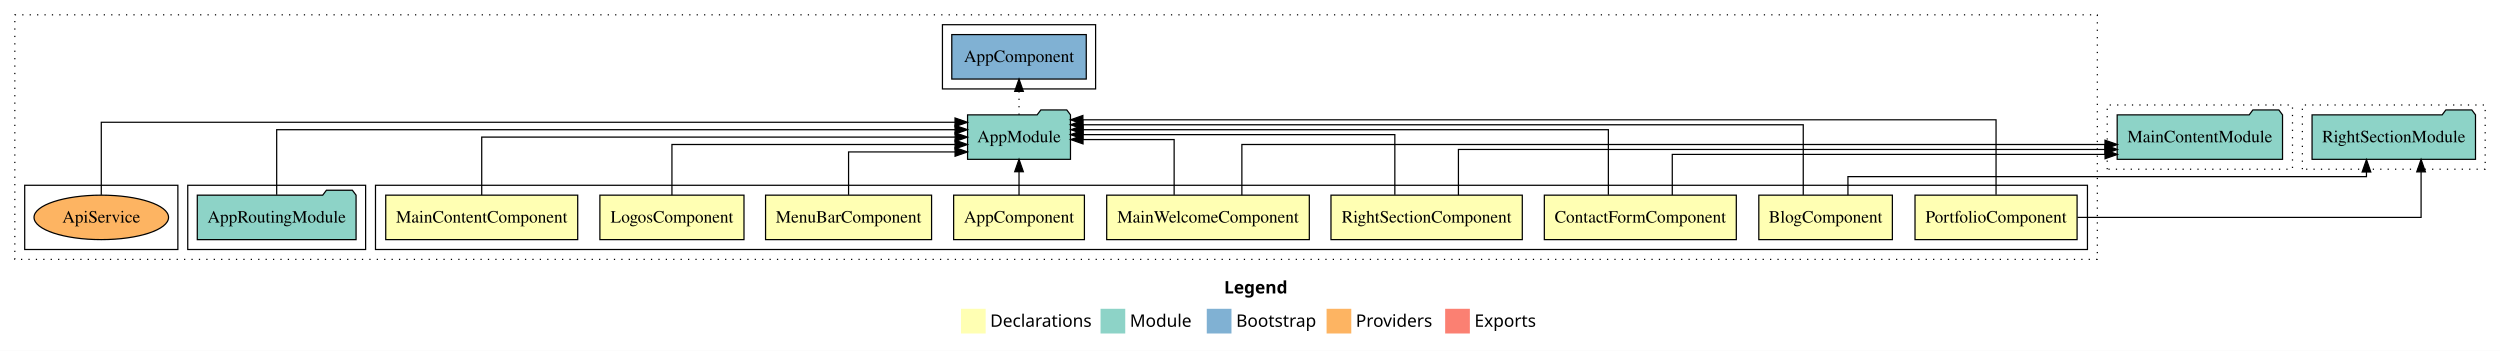
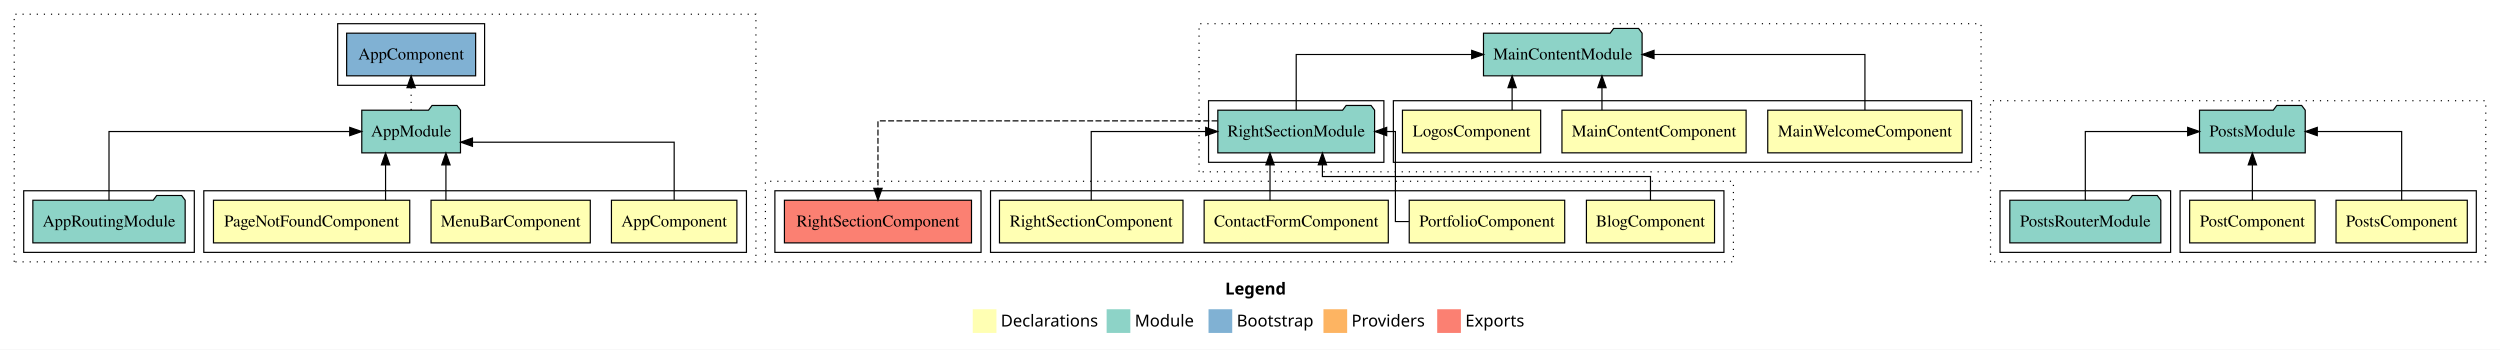
- <svg xmlns="http://www.w3.org/2000/svg" width="2024pt" height="284pt" viewBox="0.00 0.00 2024.00 284.00">
-   <g id="graph0" class="graph" transform="scale(1 1) rotate(0) translate(4 280)">
-     <polygon fill="#ffffff" stroke="transparent" points="-4,4 -4,-280 2020,-280 2020,4 -4,4" />
-     <text text-anchor="start" x="987.009" y="-42.4" font-family="sans-serif" font-weight="bold" font-size="14.00" fill="#000000">Legend</text>
-     <polygon fill="#ffffb3" stroke="transparent" points="774,-10 774,-30 794,-30 794,-10 774,-10" />
-     <text text-anchor="start" x="797.629" y="-15.4" font-family="sans-serif" font-size="14.00" fill="#000000">  Declarations</text>
-     <polygon fill="#8dd3c7" stroke="transparent" points="887,-10 887,-30 907,-30 907,-10 887,-10" />
-     <text text-anchor="start" x="910.725" y="-15.4" font-family="sans-serif" font-size="14.00" fill="#000000">  Module</text>
-     <polygon fill="#80b1d3" stroke="transparent" points="973,-10 973,-30 993,-30 993,-10 973,-10" />
-     <text text-anchor="start" x="996.781" y="-15.4" font-family="sans-serif" font-size="14.00" fill="#000000">  Bootstrap</text>
-     <polygon fill="#fdb462" stroke="transparent" points="1070,-10 1070,-30 1090,-30 1090,-10 1070,-10" />
-     <text text-anchor="start" x="1093.673" y="-15.4" font-family="sans-serif" font-size="14.00" fill="#000000">  Providers</text>
-     <polygon fill="#fb8072" stroke="transparent" points="1166,-10 1166,-30 1186,-30 1186,-10 1166,-10" />
-     <text text-anchor="start" x="1189.726" y="-15.4" font-family="sans-serif" font-size="14.00" fill="#000000">  Exports</text>
+ <svg xmlns="http://www.w3.org/2000/svg" width="2110pt" height="295pt" viewBox="0.00 0.00 2110.00 295.00">
+   <g id="graph0" class="graph" transform="scale(1 1) rotate(0) translate(4 291)">
+     <polygon fill="#ffffff" stroke="transparent" points="-4,4 -4,-291 2106,-291 2106,4 -4,4" />
+     <text text-anchor="start" x="1030.009" y="-42.4" font-family="sans-serif" font-weight="bold" font-size="14.00" fill="#000000">Legend</text>
+     <polygon fill="#ffffb3" stroke="transparent" points="817,-10 817,-30 837,-30 837,-10 817,-10" />
+     <text text-anchor="start" x="840.629" y="-15.4" font-family="sans-serif" font-size="14.00" fill="#000000">  Declarations</text>
+     <polygon fill="#8dd3c7" stroke="transparent" points="930,-10 930,-30 950,-30 950,-10 930,-10" />
+     <text text-anchor="start" x="953.725" y="-15.4" font-family="sans-serif" font-size="14.00" fill="#000000">  Module</text>
+     <polygon fill="#80b1d3" stroke="transparent" points="1016,-10 1016,-30 1036,-30 1036,-10 1016,-10" />
+     <text text-anchor="start" x="1039.781" y="-15.4" font-family="sans-serif" font-size="14.00" fill="#000000">  Bootstrap</text>
+     <polygon fill="#fdb462" stroke="transparent" points="1113,-10 1113,-30 1133,-30 1133,-10 1113,-10" />
+     <text text-anchor="start" x="1136.673" y="-15.4" font-family="sans-serif" font-size="14.00" fill="#000000">  Providers</text>
+     <polygon fill="#fb8072" stroke="transparent" points="1209,-10 1209,-30 1229,-30 1229,-10 1209,-10" />
+     <text text-anchor="start" x="1232.726" y="-15.4" font-family="sans-serif" font-size="14.00" fill="#000000">  Exports</text>
    <g id="clust1" class="cluster">
-       <polygon fill="none" stroke="#000000" stroke-dasharray="1,5" points="8,-70 8,-268 1694,-268 1694,-70 8,-70" />
+       <polygon fill="none" stroke="#000000" stroke-dasharray="1,5" points="8,-70 8,-279 634,-279 634,-70 8,-70" />
    </g>
    <g id="clust2" class="cluster">
-       <polygon fill="none" stroke="#000000" points="300,-78 300,-130 1686,-130 1686,-78 300,-78" />
-     </g>
-     <g id="clust12" class="cluster">
-       <polygon fill="none" stroke="#000000" points="148,-78 148,-130 292,-130 292,-78 148,-78" />
-     </g>
-     <g id="clust14" class="cluster">
-       <polygon fill="none" stroke="#000000" points="759,-208 759,-260 883,-260 883,-208 759,-208" />
-     </g>
-     <g id="clust15" class="cluster">
-       <polygon fill="none" stroke="#000000" points="16,-78 16,-130 140,-130 140,-78 16,-78" />
-     </g>
-     <g id="clust22" class="cluster">
-       <polygon fill="none" stroke="#000000" stroke-dasharray="1,5" points="1702,-143 1702,-195 1852,-195 1852,-143 1702,-143" />
-     </g>
-     <g id="clust31" class="cluster">
-       <polygon fill="none" stroke="#000000" stroke-dasharray="1,5" points="1860,-143 1860,-195 2008,-195 2008,-143 1860,-143" />
+       <polygon fill="none" stroke="#000000" points="168,-78 168,-130 626,-130 626,-78 168,-78" />
+     </g>
+     <g id="clust6" class="cluster">
+       <polygon fill="none" stroke="#000000" points="16,-78 16,-130 160,-130 160,-78 16,-78" />
+     </g>
+     <g id="clust8" class="cluster">
+       <polygon fill="none" stroke="#000000" points="281,-219 281,-271 405,-271 405,-219 281,-219" />
+     </g>
+     <g id="clust16" class="cluster">
+       <polygon fill="none" stroke="#000000" stroke-dasharray="1,5" points="1008,-146 1008,-271 1668,-271 1668,-146 1008,-146" />
+     </g>
+     <g id="clust17" class="cluster">
+       <polygon fill="none" stroke="#000000" points="1172,-154 1172,-206 1660,-206 1660,-154 1172,-154" />
+     </g>
+     <g id="clust21" class="cluster">
+       <polygon fill="none" stroke="#000000" points="1016,-154 1016,-206 1164,-206 1164,-154 1016,-154" />
+     </g>
+     <g id="clust25" class="cluster">
+       <polygon fill="none" stroke="#000000" stroke-dasharray="1,5" points="1676,-70 1676,-206 2094,-206 2094,-70 1676,-70" />
+     </g>
+     <g id="clust26" class="cluster">
+       <polygon fill="none" stroke="#000000" points="1836,-78 1836,-130 2086,-130 2086,-78 1836,-78" />
+     </g>
+     <g id="clust29" class="cluster">
+       <polygon fill="none" stroke="#000000" points="1684,-78 1684,-130 1828,-130 1828,-78 1684,-78" />
+     </g>
+     <g id="clust39" class="cluster">
+       <polygon fill="none" stroke="#000000" stroke-dasharray="1,5" points="642,-70 642,-138 1459,-138 1459,-70 642,-70" />
+     </g>
+     <g id="clust40" class="cluster">
+       <polygon fill="none" stroke="#000000" points="832,-78 832,-130 1451,-130 1451,-78 832,-78" />
+     </g>
+     <g id="clust46" class="cluster">
+       <polygon fill="none" stroke="#000000" points="650,-78 650,-130 824,-130 824,-78 650,-78" />
    </g>
    <g id="node1" class="node">
-       <polygon fill="#ffffb3" stroke="#000000" points="873.94,-122 768.06,-122 768.06,-86 873.94,-86 873.94,-122" />
-       <text text-anchor="middle" x="821" y="-99.8" font-family="Times,serif" font-size="14.00" fill="#000000">AppComponent</text>
+       <polygon fill="#ffffb3" stroke="#000000" points="617.94,-122 512.06,-122 512.06,-86 617.94,-86 617.94,-122" />
+       <text text-anchor="middle" x="565" y="-99.8" font-family="Times,serif" font-size="14.00" fill="#000000">AppComponent</text>
+     </g>
+     <g id="node4" class="node">
+       <polygon fill="#8dd3c7" stroke="#000000" points="384.657,-198 381.657,-202 360.657,-202 357.657,-198 301.343,-198 301.343,-162 384.657,-162 384.657,-198" />
+       <text text-anchor="middle" x="343" y="-175.8" font-family="Times,serif" font-size="14.00" fill="#000000">AppModule</text>
+     </g>
+     <g id="edge1" class="edge">
+       <path fill="none" stroke="#000000" d="M565,-122.308C565,-142.145 565,-171 565,-171 565,-171 394.757,-171 394.757,-171" />
+       <polygon fill="#000000" stroke="#000000" points="394.757,-167.5 384.757,-171 394.757,-174.5 394.757,-167.5" />
+     </g>
+     <g id="node2" class="node">
+       <polygon fill="#ffffb3" stroke="#000000" points="494.204,-122 359.796,-122 359.796,-86 494.204,-86 494.204,-122" />
+       <text text-anchor="middle" x="427" y="-99.8" font-family="Times,serif" font-size="14.00" fill="#000000">MenuBarComponent</text>
+     </g>
+     <g id="edge2" class="edge">
+       <path fill="none" stroke="#000000" d="M372.363,-122.011C372.363,-122.011 372.363,-151.855 372.363,-151.855" />
+       <polygon fill="#000000" stroke="#000000" points="368.863,-151.855 372.363,-161.855 375.863,-151.855 368.863,-151.855" />
+     </g>
+     <g id="node3" class="node">
+       <polygon fill="#ffffb3" stroke="#000000" points="341.824,-122 176.176,-122 176.176,-86 341.824,-86 341.824,-122" />
+       <text text-anchor="middle" x="259" y="-99.8" font-family="Times,serif" font-size="14.00" fill="#000000">PageNotFoundComponent</text>
+     </g>
+     <g id="edge3" class="edge">
+       <path fill="none" stroke="#000000" d="M321.417,-122.011C321.417,-122.011 321.417,-151.855 321.417,-151.855" />
+       <polygon fill="#000000" stroke="#000000" points="317.917,-151.855 321.417,-161.855 324.917,-151.855 317.917,-151.855" />
+     </g>
+     <g id="node6" class="node">
+       <polygon fill="#80b1d3" stroke="#000000" points="397.439,-263 288.561,-263 288.561,-227 397.439,-227 397.439,-263" />
+       <text text-anchor="middle" x="343" y="-240.8" font-family="Times,serif" font-size="14.00" fill="#000000">AppComponent </text>
+     </g>
+     <g id="edge5" class="edge">
+       <path fill="none" stroke="#000000" stroke-dasharray="1,5" d="M343,-198.106C343,-198.106 343,-216.991 343,-216.991" />
+       <polygon fill="#000000" stroke="#000000" points="339.5,-216.991 343,-226.991 346.5,-216.991 339.5,-216.991" />
+     </g>
+     <g id="node5" class="node">
+       <polygon fill="#8dd3c7" stroke="#000000" points="152.274,-122 149.274,-126 128.274,-126 125.274,-122 23.726,-122 23.726,-86 152.274,-86 152.274,-122" />
+       <text text-anchor="middle" x="88" y="-99.8" font-family="Times,serif" font-size="14.00" fill="#000000">AppRoutingModule</text>
+     </g>
+     <g id="edge4" class="edge">
+       <path fill="none" stroke="#000000" d="M88,-122.011C88,-144.485 88,-180 88,-180 88,-180 291.178,-180 291.178,-180" />
+       <polygon fill="#000000" stroke="#000000" points="291.178,-183.5 301.178,-180 291.177,-176.5 291.178,-183.5" />
+     </g>
+     <g id="node7" class="node">
+       <polygon fill="#ffffb3" stroke="#000000" points="1652.023,-198 1487.977,-198 1487.977,-162 1652.023,-162 1652.023,-198" />
+       <text text-anchor="middle" x="1570" y="-175.8" font-family="Times,serif" font-size="14.00" fill="#000000">MainWelcomeComponent</text>
    </g>
    <g id="node10" class="node">
-       <polygon fill="#8dd3c7" stroke="#000000" points="862.657,-187 859.657,-191 838.657,-191 835.657,-187 779.343,-187 779.343,-151 862.657,-151 862.657,-187" />
-       <text text-anchor="middle" x="821" y="-164.8" font-family="Times,serif" font-size="14.00" fill="#000000">AppModule</text>
-     </g>
-     <g id="edge1" class="edge">
-       <path fill="none" stroke="#000000" d="M821,-122.106C821,-122.106 821,-140.991 821,-140.991" />
-       <polygon fill="#000000" stroke="#000000" points="817.5,-140.991 821,-150.991 824.5,-140.991 817.5,-140.991" />
-     </g>
-     <g id="node2" class="node">
-       <polygon fill="#ffffb3" stroke="#000000" points="750.204,-122 615.796,-122 615.796,-86 750.204,-86 750.204,-122" />
-       <text text-anchor="middle" x="683" y="-99.8" font-family="Times,serif" font-size="14.00" fill="#000000">MenuBarComponent</text>
-     </g>
-     <g id="edge2" class="edge">
-       <path fill="none" stroke="#000000" d="M683,-122.24C683,-137.571 683,-157 683,-157 683,-157 769.221,-157 769.221,-157" />
-       <polygon fill="#000000" stroke="#000000" points="769.221,-160.5 779.221,-157 769.221,-153.5 769.221,-160.5" />
-     </g>
-     <g id="node3" class="node">
-       <polygon fill="#ffffb3" stroke="#000000" points="1401.713,-122 1246.287,-122 1246.287,-86 1401.713,-86 1401.713,-122" />
-       <text text-anchor="middle" x="1324" y="-99.8" font-family="Times,serif" font-size="14.00" fill="#000000">ContactFormComponent</text>
-     </g>
-     <g id="edge3" class="edge">
-       <path fill="none" stroke="#000000" d="M1298.131,-122.284C1298.131,-143.321 1298.131,-175 1298.131,-175 1298.131,-175 872.924,-175 872.924,-175" />
-       <polygon fill="#000000" stroke="#000000" points="872.924,-171.5 862.924,-175 872.924,-178.5 872.924,-171.5" />
+       <polygon fill="#8dd3c7" stroke="#000000" points="1381.933,-263 1378.933,-267 1357.933,-267 1354.933,-263 1248.067,-263 1248.067,-227 1381.933,-227 1381.933,-263" />
+       <text text-anchor="middle" x="1315" y="-240.8" font-family="Times,serif" font-size="14.00" fill="#000000">MainContentModule</text>
+     </g>
+     <g id="edge6" class="edge">
+       <path fill="none" stroke="#000000" d="M1570,-198.106C1570,-217.339 1570,-245 1570,-245 1570,-245 1391.998,-245 1391.998,-245" />
+       <polygon fill="#000000" stroke="#000000" points="1391.998,-241.5 1381.998,-245 1391.998,-248.5 1391.998,-241.5" />
+     </g>
+     <g id="node8" class="node">
+       <polygon fill="#ffffb3" stroke="#000000" points="1469.715,-198 1314.285,-198 1314.285,-162 1469.715,-162 1469.715,-198" />
+       <text text-anchor="middle" x="1392" y="-175.8" font-family="Times,serif" font-size="14.00" fill="#000000">MainContentComponent</text>
+     </g>
+     <g id="edge7" class="edge">
+       <path fill="none" stroke="#000000" d="M1348.054,-198.106C1348.054,-198.106 1348.054,-216.991 1348.054,-216.991" />
+       <polygon fill="#000000" stroke="#000000" points="1344.554,-216.991 1348.054,-226.991 1351.554,-216.991 1344.554,-216.991" />
+     </g>
+     <g id="node9" class="node">
+       <polygon fill="#ffffb3" stroke="#000000" points="1296.33,-198 1179.67,-198 1179.67,-162 1296.33,-162 1296.33,-198" />
+       <text text-anchor="middle" x="1238" y="-175.8" font-family="Times,serif" font-size="14.00" fill="#000000">LogosComponent</text>
+     </g>
+     <g id="edge8" class="edge">
+       <path fill="none" stroke="#000000" d="M1272.224,-198.106C1272.224,-198.106 1272.224,-216.991 1272.224,-216.991" />
+       <polygon fill="#000000" stroke="#000000" points="1268.725,-216.991 1272.224,-226.991 1275.725,-216.991 1268.725,-216.991" />
+     </g>
+     <g id="node11" class="node">
+       <polygon fill="#8dd3c7" stroke="#000000" points="1156.161,-198 1153.161,-202 1132.161,-202 1129.161,-198 1023.839,-198 1023.839,-162 1156.161,-162 1156.161,-198" />
+       <text text-anchor="middle" x="1090" y="-175.8" font-family="Times,serif" font-size="14.00" fill="#000000">RightSectionModule</text>
+     </g>
+     <g id="edge9" class="edge">
+       <path fill="none" stroke="#000000" d="M1090,-198.106C1090,-217.339 1090,-245 1090,-245 1090,-245 1238.102,-245 1238.102,-245" />
+       <polygon fill="#000000" stroke="#000000" points="1238.102,-248.5 1248.102,-245 1238.102,-241.5 1238.102,-248.5" />
+     </g>
+     <g id="node20" class="node">
+       <polygon fill="#fb8072" stroke="#000000" points="815.943,-122 658.057,-122 658.057,-86 815.943,-86 815.943,-122" />
+       <text text-anchor="middle" x="737" y="-99.8" font-family="Times,serif" font-size="14.00" fill="#000000">RightSectionComponent </text>
+     </g>
+     <g id="edge17" class="edge">
+       <path fill="none" stroke="#000000" stroke-dasharray="5,2" d="M1023.603,-189C921.348,-189 737,-189 737,-189 737,-189 737,-132.026 737,-132.026" />
+       <polygon fill="#000000" stroke="#000000" points="740.5,-132.026 737,-122.026 733.5,-132.026 740.5,-132.026" />
+     </g>
+     <g id="node12" class="node">
+       <polygon fill="#ffffb3" stroke="#000000" points="2078.395,-122 1967.605,-122 1967.605,-86 2078.395,-86 2078.395,-122" />
+       <text text-anchor="middle" x="2023" y="-99.8" font-family="Times,serif" font-size="14.00" fill="#000000">PostsComponent</text>
    </g>
    <g id="node14" class="node">
-       <polygon fill="#8dd3c7" stroke="#000000" points="1843.933,-187 1840.933,-191 1819.933,-191 1816.933,-187 1710.067,-187 1710.067,-151 1843.933,-151 1843.933,-187" />
-       <text text-anchor="middle" x="1777" y="-164.8" font-family="Times,serif" font-size="14.00" fill="#000000">MainContentModule</text>
+       <polygon fill="#8dd3c7" stroke="#000000" points="1941.612,-198 1938.612,-202 1917.612,-202 1914.612,-198 1852.388,-198 1852.388,-162 1941.612,-162 1941.612,-198" />
+       <text text-anchor="middle" x="1897" y="-175.8" font-family="Times,serif" font-size="14.00" fill="#000000">PostsModule</text>
+     </g>
+     <g id="edge10" class="edge">
+       <path fill="none" stroke="#000000" d="M2023,-122.011C2023,-144.485 2023,-180 2023,-180 2023,-180 1951.778,-180 1951.778,-180" />
+       <polygon fill="#000000" stroke="#000000" points="1951.778,-176.5 1941.778,-180 1951.778,-183.5 1951.778,-176.5" />
+     </g>
+     <g id="node13" class="node">
+       <polygon fill="#ffffb3" stroke="#000000" points="1949.951,-122 1844.049,-122 1844.049,-86 1949.951,-86 1949.951,-122" />
+       <text text-anchor="middle" x="1897" y="-99.8" font-family="Times,serif" font-size="14.00" fill="#000000">PostComponent</text>
+     </g>
+     <g id="edge11" class="edge">
+       <path fill="none" stroke="#000000" d="M1897,-122.011C1897,-122.011 1897,-151.855 1897,-151.855" />
+       <polygon fill="#000000" stroke="#000000" points="1893.5,-151.855 1897,-161.855 1900.5,-151.855 1893.5,-151.855" />
+     </g>
+     <g id="node15" class="node">
+       <polygon fill="#8dd3c7" stroke="#000000" points="1819.715,-122 1816.715,-126 1795.715,-126 1792.715,-122 1692.285,-122 1692.285,-86 1819.715,-86 1819.715,-122" />
+       <text text-anchor="middle" x="1756" y="-99.8" font-family="Times,serif" font-size="14.00" fill="#000000">PostsRouterModule</text>
+     </g>
+     <g id="edge12" class="edge">
+       <path fill="none" stroke="#000000" d="M1756,-122.011C1756,-144.485 1756,-180 1756,-180 1756,-180 1842.387,-180 1842.387,-180" />
+       <polygon fill="#000000" stroke="#000000" points="1842.387,-183.5 1852.387,-180 1842.387,-176.5 1842.387,-183.5" />
+     </g>
+     <g id="node16" class="node">
+       <polygon fill="#ffffb3" stroke="#000000" points="1443.061,-122 1334.939,-122 1334.939,-86 1443.061,-86 1443.061,-122" />
+       <text text-anchor="middle" x="1389" y="-99.8" font-family="Times,serif" font-size="14.00" fill="#000000">BlogComponent</text>
    </g>
    <g id="edge13" class="edge">
-       <path fill="none" stroke="#000000" d="M1349.869,-122.124C1349.869,-136.783 1349.869,-155 1349.869,-155 1349.869,-155 1700.261,-155 1700.261,-155" />
-       <polygon fill="#000000" stroke="#000000" points="1700.261,-158.5 1710.261,-155 1700.261,-151.5 1700.261,-158.5" />
-     </g>
-     <g id="node4" class="node">
-       <polygon fill="#ffffb3" stroke="#000000" points="463.715,-122 308.285,-122 308.285,-86 463.715,-86 463.715,-122" />
-       <text text-anchor="middle" x="386" y="-99.8" font-family="Times,serif" font-size="14.00" fill="#000000">MainContentComponent</text>
-     </g>
-     <g id="edge4" class="edge">
-       <path fill="none" stroke="#000000" d="M386,-122.106C386,-141.339 386,-169 386,-169 386,-169 769.29,-169 769.29,-169" />
-       <polygon fill="#000000" stroke="#000000" points="769.29,-172.5 779.29,-169 769.29,-165.5 769.29,-172.5" />
-     </g>
-     <g id="node5" class="node">
-       <polygon fill="#ffffb3" stroke="#000000" points="1228.444,-122 1073.556,-122 1073.556,-86 1228.444,-86 1228.444,-122" />
-       <text text-anchor="middle" x="1151" y="-99.8" font-family="Times,serif" font-size="14.00" fill="#000000">RightSectionComponent</text>
-     </g>
-     <g id="edge5" class="edge">
-       <path fill="none" stroke="#000000" d="M1125.259,-122.308C1125.259,-142.145 1125.259,-171 1125.259,-171 1125.259,-171 872.668,-171 872.668,-171" />
-       <polygon fill="#000000" stroke="#000000" points="872.668,-167.5 862.668,-171 872.668,-174.5 872.668,-167.5" />
+       <path fill="none" stroke="#000000" d="M1389,-122.11C1389,-131.897 1389,-142 1389,-142 1389,-142 1112.11,-142 1112.11,-142 1112.11,-142 1112.11,-151.89 1112.11,-151.89" />
+       <polygon fill="#000000" stroke="#000000" points="1108.61,-151.89 1112.11,-161.89 1115.61,-151.89 1108.61,-151.89" />
+     </g>
+     <g id="node17" class="node">
+       <polygon fill="#ffffb3" stroke="#000000" points="1316.608,-122 1185.392,-122 1185.392,-86 1316.608,-86 1316.608,-122" />
+       <text text-anchor="middle" x="1251" y="-99.8" font-family="Times,serif" font-size="14.00" fill="#000000">PortfolioComponent</text>
    </g>
    <g id="edge14" class="edge">
-       <path fill="none" stroke="#000000" d="M1176.741,-122.009C1176.741,-138.049 1176.741,-159 1176.741,-159 1176.741,-159 1700.179,-159 1700.179,-159" />
-       <polygon fill="#000000" stroke="#000000" points="1700.179,-162.5 1710.179,-159 1700.179,-155.5 1700.179,-162.5" />
-     </g>
-     <g id="node6" class="node">
-       <polygon fill="#ffffb3" stroke="#000000" points="1528.061,-122 1419.939,-122 1419.939,-86 1528.061,-86 1528.061,-122" />
-       <text text-anchor="middle" x="1474" y="-99.8" font-family="Times,serif" font-size="14.00" fill="#000000">BlogComponent</text>
-     </g>
-     <g id="edge6" class="edge">
-       <path fill="none" stroke="#000000" d="M1455.907,-122.155C1455.907,-144.352 1455.907,-179 1455.907,-179 1455.907,-179 872.658,-179 872.658,-179" />
-       <polygon fill="#000000" stroke="#000000" points="872.658,-175.5 862.658,-179 872.658,-182.5 872.658,-175.5" />
-     </g>
-     <g id="node15" class="node">
-       <polygon fill="#8dd3c7" stroke="#000000" points="2000.161,-187 1997.161,-191 1976.161,-191 1973.161,-187 1867.839,-187 1867.839,-151 2000.161,-151 2000.161,-187" />
-       <text text-anchor="middle" x="1934" y="-164.8" font-family="Times,serif" font-size="14.00" fill="#000000">RightSectionModule</text>
+       <path fill="none" stroke="#000000" d="M1185.124,-104C1178.254,-104 1173.721,-104 1173.721,-104 1173.721,-104 1173.721,-180 1173.721,-180 1173.721,-180 1166.374,-180 1166.374,-180" />
+       <polygon fill="#000000" stroke="#000000" points="1166.374,-176.5 1156.374,-180 1166.374,-183.5 1166.374,-176.5" />
+     </g>
+     <g id="node18" class="node">
+       <polygon fill="#ffffb3" stroke="#000000" points="1167.713,-122 1012.287,-122 1012.287,-86 1167.713,-86 1167.713,-122" />
+       <text text-anchor="middle" x="1090" y="-99.8" font-family="Times,serif" font-size="14.00" fill="#000000">ContactFormComponent</text>
+     </g>
+     <g id="edge15" class="edge">
+       <path fill="none" stroke="#000000" d="M1067.89,-122.011C1067.89,-122.011 1067.89,-151.855 1067.89,-151.855" />
+       <polygon fill="#000000" stroke="#000000" points="1064.39,-151.855 1067.89,-161.855 1071.39,-151.855 1064.39,-151.855" />
+     </g>
+     <g id="node19" class="node">
+       <polygon fill="#ffffb3" stroke="#000000" points="994.444,-122 839.556,-122 839.556,-86 994.444,-86 994.444,-122" />
+       <text text-anchor="middle" x="917" y="-99.8" font-family="Times,serif" font-size="14.00" fill="#000000">RightSectionComponent</text>
    </g>
    <g id="edge16" class="edge">
-       <path fill="none" stroke="#000000" d="M1492.093,-122.045C1492.093,-129.749 1492.093,-137 1492.093,-137 1492.093,-137 1911.89,-137 1911.89,-137 1911.89,-137 1911.89,-140.757 1911.89,-140.757" />
-       <polygon fill="#000000" stroke="#000000" points="1908.39,-140.757 1911.89,-150.757 1915.39,-140.757 1908.39,-140.757" />
-     </g>
-     <g id="node7" class="node">
-       <polygon fill="#ffffb3" stroke="#000000" points="1677.608,-122 1546.392,-122 1546.392,-86 1677.608,-86 1677.608,-122" />
-       <text text-anchor="middle" x="1612" y="-99.8" font-family="Times,serif" font-size="14.00" fill="#000000">PortfolioComponent</text>
-     </g>
-     <g id="edge7" class="edge">
-       <path fill="none" stroke="#000000" d="M1612,-122.323C1612,-145.66 1612,-183 1612,-183 1612,-183 872.691,-183 872.691,-183" />
-       <polygon fill="#000000" stroke="#000000" points="872.691,-179.5 862.691,-183 872.691,-186.5 872.691,-179.5" />
-     </g>
-     <g id="edge17" class="edge">
-       <path fill="none" stroke="#000000" d="M1677.941,-104C1777.859,-104 1956.11,-104 1956.11,-104 1956.11,-104 1956.11,-140.894 1956.11,-140.894" />
-       <polygon fill="#000000" stroke="#000000" points="1952.61,-140.894 1956.11,-150.894 1959.61,-140.894 1952.61,-140.894" />
-     </g>
-     <g id="node8" class="node">
-       <polygon fill="#ffffb3" stroke="#000000" points="1056.023,-122 891.977,-122 891.977,-86 1056.023,-86 1056.023,-122" />
-       <text text-anchor="middle" x="974" y="-99.8" font-family="Times,serif" font-size="14.00" fill="#000000">MainWelcomeComponent</text>
-     </g>
-     <g id="edge8" class="edge">
-       <path fill="none" stroke="#000000" d="M946.58,-122.222C946.58,-140.828 946.58,-167 946.58,-167 946.58,-167 872.816,-167 872.816,-167" />
-       <polygon fill="#000000" stroke="#000000" points="872.816,-163.5 862.816,-167 872.816,-170.5 872.816,-163.5" />
-     </g>
-     <g id="edge15" class="edge">
-       <path fill="none" stroke="#000000" d="M1001.42,-122.022C1001.42,-139.373 1001.42,-163 1001.42,-163 1001.42,-163 1700.203,-163 1700.203,-163" />
-       <polygon fill="#000000" stroke="#000000" points="1700.203,-166.5 1710.203,-163 1700.203,-159.5 1700.203,-166.5" />
-     </g>
-     <g id="node9" class="node">
-       <polygon fill="#ffffb3" stroke="#000000" points="598.33,-122 481.67,-122 481.67,-86 598.33,-86 598.33,-122" />
-       <text text-anchor="middle" x="540" y="-99.8" font-family="Times,serif" font-size="14.00" fill="#000000">LogosComponent</text>
-     </g>
-     <g id="edge9" class="edge">
-       <path fill="none" stroke="#000000" d="M540,-122.022C540,-139.373 540,-163 540,-163 540,-163 769.235,-163 769.235,-163" />
-       <polygon fill="#000000" stroke="#000000" points="769.235,-166.5 779.235,-163 769.235,-159.5 769.235,-166.5" />
-     </g>
-     <g id="node12" class="node">
-       <polygon fill="#80b1d3" stroke="#000000" points="875.439,-252 766.561,-252 766.561,-216 875.439,-216 875.439,-252" />
-       <text text-anchor="middle" x="821" y="-229.8" font-family="Times,serif" font-size="14.00" fill="#000000">AppComponent </text>
-     </g>
-     <g id="edge11" class="edge">
-       <path fill="none" stroke="#000000" stroke-dasharray="1,5" d="M821,-187.106C821,-187.106 821,-205.991 821,-205.991" />
-       <polygon fill="#000000" stroke="#000000" points="817.5,-205.991 821,-215.991 824.5,-205.991 817.5,-205.991" />
-     </g>
-     <g id="node11" class="node">
-       <polygon fill="#8dd3c7" stroke="#000000" points="284.274,-122 281.274,-126 260.274,-126 257.274,-122 155.726,-122 155.726,-86 284.274,-86 284.274,-122" />
-       <text text-anchor="middle" x="220" y="-99.8" font-family="Times,serif" font-size="14.00" fill="#000000">AppRoutingModule</text>
-     </g>
-     <g id="edge10" class="edge">
-       <path fill="none" stroke="#000000" d="M220,-122.284C220,-143.321 220,-175 220,-175 220,-175 769.216,-175 769.216,-175" />
-       <polygon fill="#000000" stroke="#000000" points="769.216,-178.5 779.216,-175 769.216,-171.5 769.216,-178.5" />
-     </g>
-     <g id="node13" class="node">
-       <ellipse fill="#fdb462" stroke="#000000" cx="78" cy="-104" rx="54.451" ry="18" />
-       <text text-anchor="middle" x="78" y="-99.8" font-family="Times,serif" font-size="14.00" fill="#000000">ApiService</text>
-     </g>
-     <g id="edge12" class="edge">
-       <path fill="none" stroke="#000000" d="M78,-122.248C78,-145.018 78,-181 78,-181 78,-181 769.193,-181 769.193,-181" />
-       <polygon fill="#000000" stroke="#000000" points="769.193,-184.5 779.193,-181 769.193,-177.5 769.193,-184.5" />
+       <path fill="none" stroke="#000000" d="M917,-122.011C917,-144.485 917,-180 917,-180 917,-180 1013.609,-180 1013.609,-180" />
+       <polygon fill="#000000" stroke="#000000" points="1013.609,-183.5 1023.609,-180 1013.608,-176.5 1013.609,-183.5" />
    </g>
  </g>
</svg>
